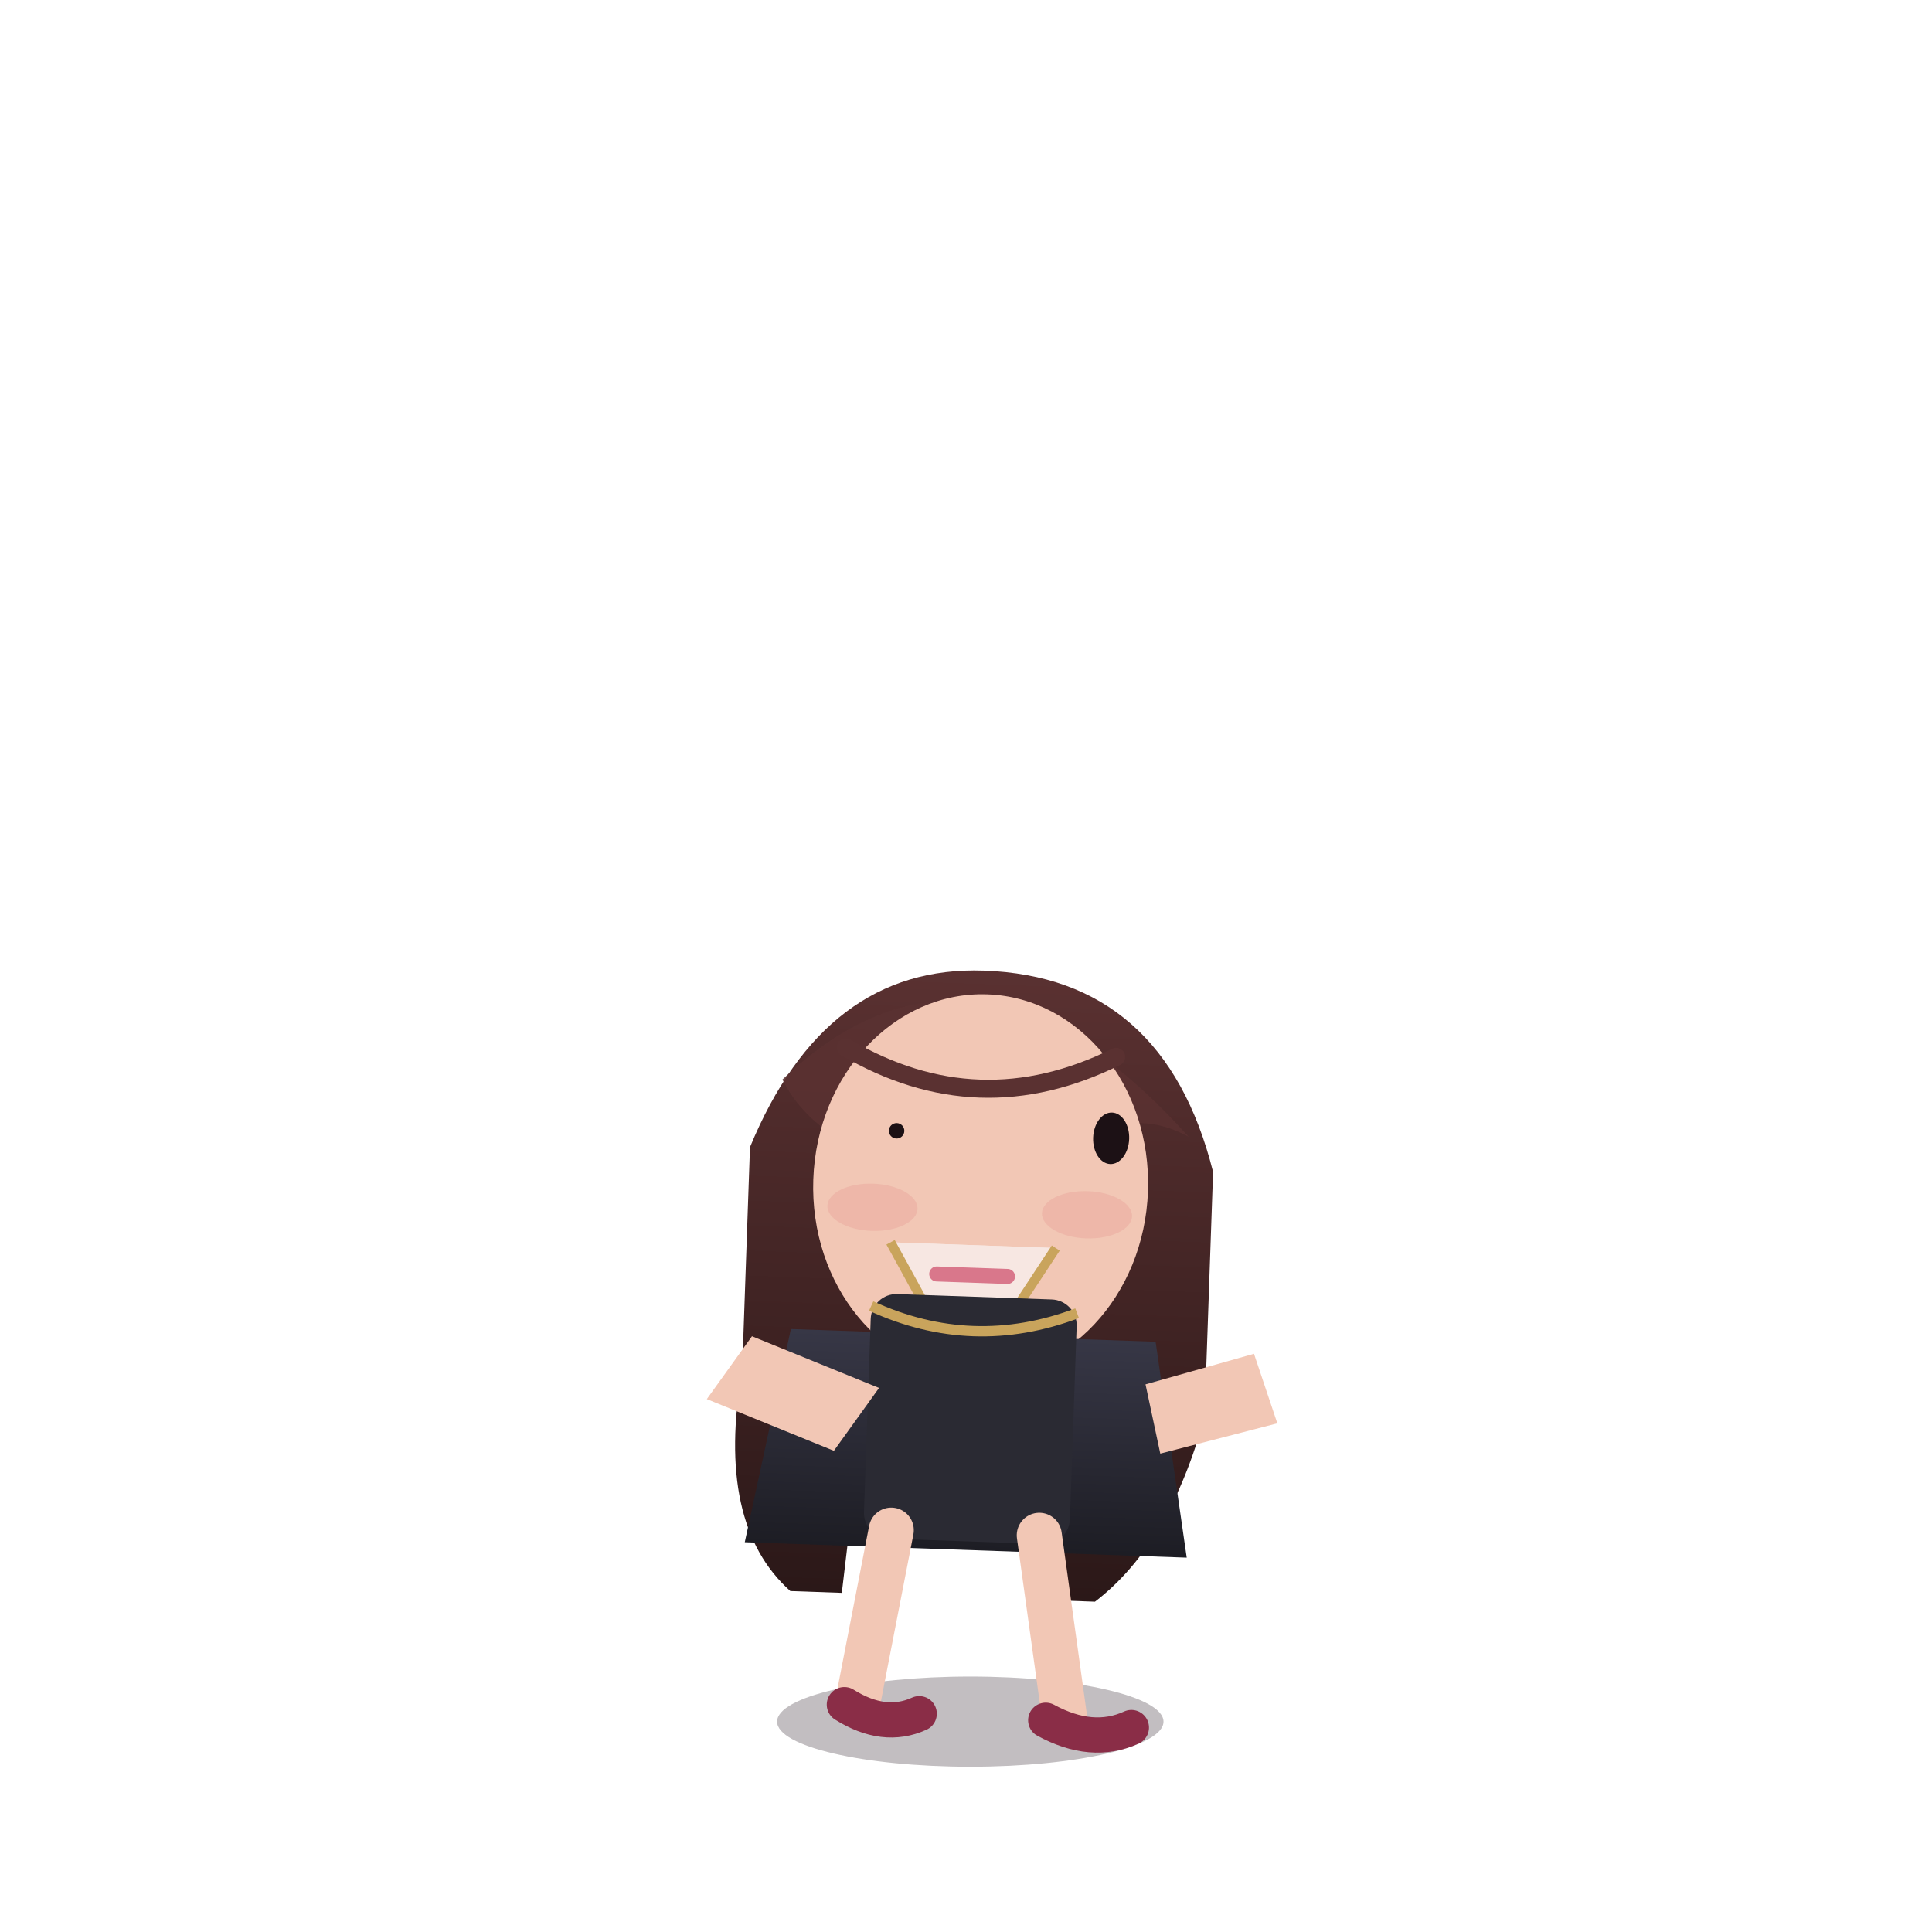
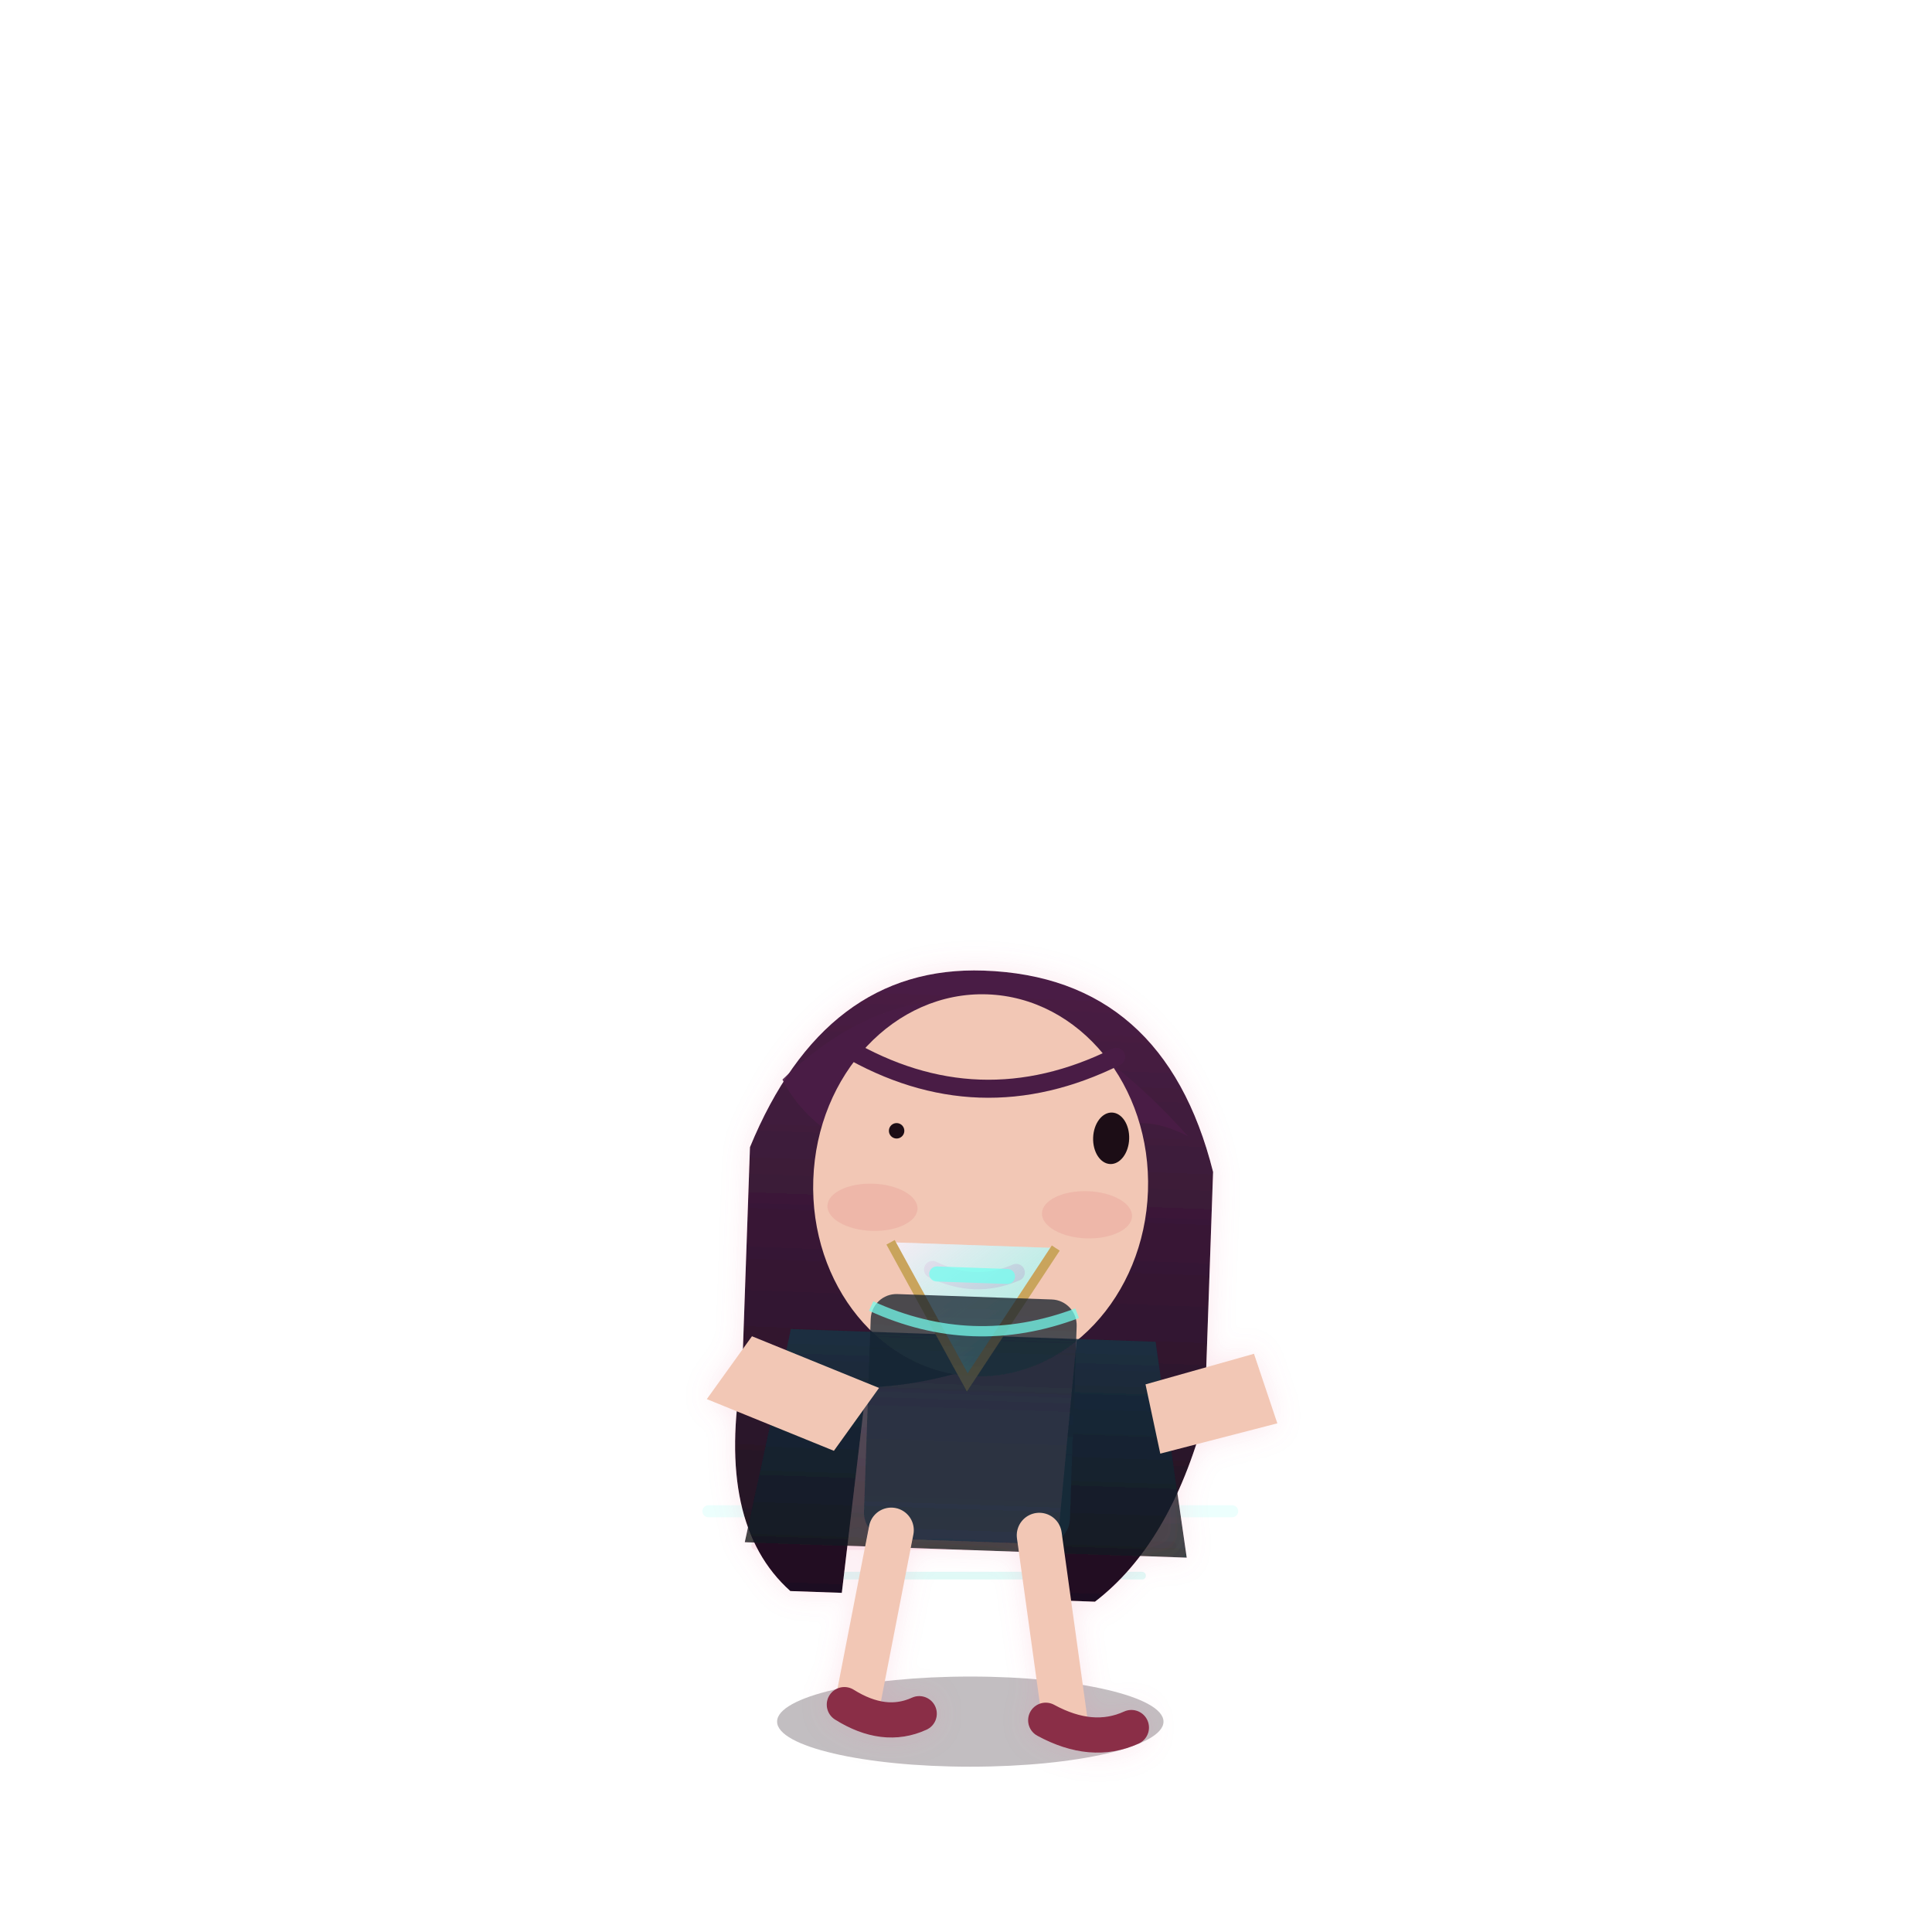
<svg xmlns="http://www.w3.org/2000/svg" viewBox="-15 -25 45 45" width="500" height="500">
  <defs>
    <linearGradient id="hair-grad" x1="0" y1="0" x2="0" y2="1">
-       <stop offset="0%" stop-color="#5A3131" />
-       <stop offset="100%" stop-color="#2B1818" />
+       <stop offset="0%" stop-color="#4A1F45" />
+       <stop offset="100%" stop-color="#1F1020" />
    </linearGradient>
    <linearGradient id="blazer-grad" x1="0" y1="0" x2="0" y2="1">
-       <stop offset="0%" stop-color="#373746" />
-       <stop offset="100%" stop-color="#1D1D24" />
+       <stop offset="0%" stop-color="#183343" />
+       <stop offset="100%" stop-color="#101A23" />
    </linearGradient>
+     <linearGradient id="blouse-grad" x1="0" y1="0" x2="1" y2="1">
+       <stop offset="0%" stop-color="#F8EFFA" stop-opacity="0.9" />
+       <stop offset="100%" stop-color="#74FFF0" stop-opacity="0.45" />
+     </linearGradient>
+     <linearGradient id="skirt-grad" x1="0" y1="0" x2="0" y2="1">
+       <stop offset="0%" stop-color="#141F2B" stop-opacity="0.9" />
+       <stop offset="100%" stop-color="#183343" stop-opacity="0.78" />
+     </linearGradient>
+     <filter id="glam-glow" x="-50%" y="-50%" width="200%" height="200%">
+       <feDropShadow dx="0" dy="0" stdDeviation="0.46" flood-color="#74FFF0" flood-opacity="0.22" />
+       <feDropShadow dx="0" dy="0" stdDeviation="0.32" flood-color="#F07AA4" flood-opacity="0.18" />
+     </filter>
    <style>
      .body-float { transform-origin: 7.5px 10px; animation: bodyFloat 3.8s infinite ease-in-out; }
      .hair-sway { transform-origin: 7.5px 4.5px; animation: hairSway 4.8s infinite ease-in-out; }
      .sparkle-pulse { animation: sparklePulse 1.8s infinite ease-in-out; }
      .alert-pop { animation: alertPop 0.9s infinite ease-in-out; }
      .sleep-breathe { transform-origin: 7.5px 10px; animation: sleepBreathe 4.6s infinite ease-in-out; }
      .mini-hover { animation: miniHover 2.6s infinite ease-in-out; }
      @keyframes bodyFloat {
        0%,100% { transform: translate(0,0); }
        50% { transform: translate(0,0.65px); }
      }
      @keyframes hairSway {
        0%,100% { transform: rotate(0deg); }
        50% { transform: rotate(-1.6deg); }
      }
      @keyframes sparklePulse {
        0%,100% { opacity: 0.65; transform: scale(1); }
        50% { opacity: 1; transform: scale(1.08); }
      }
      @keyframes alertPop {
        0%,100% { transform: translateY(0); }
        50% { transform: translateY(-0.7px); }
      }
      @keyframes sleepBreathe {
        0%,100% { transform: translate(0,0) scale(1,1); }
        50% { transform: translate(0,0.8px) scale(1.02,0.98); }
      }
      @keyframes miniHover {
        0%,100% { transform: translateY(0); }
        50% { transform: translateY(-0.8px); }
      }
    </style>
  </defs>
+   <g opacity="0.14">
+     <path d="M1.5 10.2 H13.7" stroke="#74FFF0" stroke-width="0.28" stroke-linecap="round" />
+     <path d="M2.6 11 H12.3" stroke="#F07AA4" stroke-width="0.2" stroke-linecap="round" />
+     <path d="M3.8 11.7 H11.6" stroke="#1ED7C8" stroke-width="0.18" stroke-linecap="round" />
+   </g>
  <g transform="translate(0 0) scale(1 1)">
    <ellipse cx="7.6" cy="15.1" rx="4.5" ry="1.05" fill="#24171F" opacity="0.28" />
  </g>
  <g>
-     <g transform="translate(0 0) rotate(2 7.5 9.5)" class="body-float">
+     <g transform="translate(0 0) rotate(2 7.5 9.5)" class="body-float" filter="url(#glam-glow)">
      <g class="hair-sway">
        <path d="M2.2 1.9 Q3.8 -2.4 7.5 -2.4 Q11.7 -2.4 13 2.1 L13 7.8 Q12.3 10.8 10.6 12.2 L9.6 12.2 L10 5.5 Q7.8 7.2 5.1 7.4 L4.7 12.2 L3.5 12.2 Q1.7 10.7 2.2 7.1 Z" fill="url(#hair-grad)" />
-         <path d="M2.9 0.3 Q7.2 -4.1 12.4 1.3 Q11.4 0.8 10.5 1.2 Q7.6 -1.6 4.4 1.7 Q3.4 1.2 2.9 0.3 Z" fill="#5A3131" opacity="0.88" />
+         <path d="M2.9 0.3 Q7.2 -4.1 12.4 1.3 Q11.4 0.8 10.5 1.2 Q7.6 -1.6 4.4 1.7 Q3.4 1.2 2.9 0.3 Z" fill="#4A1F45" opacity="0.88" />
      </g>
      <ellipse cx="7.6" cy="2.6" rx="3.9" ry="4.45" fill="#F2C7B5" />
      <ellipse cx="5.1" cy="3.2" rx="1.05" ry="0.55" fill="#E8A59B" opacity="0.45" />
      <ellipse cx="10.1" cy="3.2" rx="1.05" ry="0.55" fill="#E8A59B" opacity="0.45" />
      <g fill="#1C1115">
        <ellipse cx="5.6" cy="1.4" rx="0.18" ry="0.18" />
        <ellipse cx="10.6" cy="1.4" rx="0.42" ry="0.6" />
      </g>
-       <path d="M6.55 4.6 q1 0.45 1.95 0" stroke="#B84C67" stroke-width="0.4" fill="none" stroke-linecap="round" />
-       <path d="M4.35 -0.5 Q7.5 1.2 10.65 -0.5" stroke="#5A3131" stroke-width="0.42" fill="none" stroke-linecap="round" />
-       <path d="M3.3 6.1 L11.8 6.1 L12.7 11.1 L2.4 11.1 Z" fill="url(#blazer-grad)" />
-       <path d="M5.55 4 L7.45 7.2 L9.4 4" fill="#F7E7E2" />
-       <path d="M5.55 4 L7.45 7.2 L9.4 4" stroke="#C9A45C" stroke-width="0.22" fill="#F7E7E2" />
-       <path d="M6.65 4.7 H8.3" stroke="#D9778B" stroke-width="0.35" stroke-linecap="round" />
-       <rect x="5.15" y="5.2" width="4.8" height="5.7" rx="0.6" fill="#2A2A33" />
-       <path d="M5.15 5.5 Q7.55 6.5 9.95 5.5" stroke="#C9A45C" stroke-width="0.24" fill="none" />
+       <path d="M6.55 4.6 q1 0.45 1.95 0" stroke="#E04787" stroke-width="0.4" fill="none" stroke-linecap="round" />
+       <path d="M4.35 -0.5 Q7.5 1.2 10.65 -0.5" stroke="#4A1F45" stroke-width="0.42" fill="none" stroke-linecap="round" />
+       <path d="M3.3 6.1 L11.8 6.1 L12.7 11.1 L2.4 11.1 Z" fill="url(#blazer-grad)" fill-opacity="0.84" />
+       <path d="M5.55 4 L7.45 7.2 L9.4 4" fill="url(#blouse-grad)" fill-opacity="0.82" />
+       <path d="M5.55 4 L7.45 7.2 L9.4 4" stroke="#C9A45C" stroke-width="0.22" fill="url(#blouse-grad)" fill-opacity="0.78" />
+       <path d="M6.65 4.7 H8.3" stroke="#74FFF0" stroke-width="0.35" stroke-linecap="round" opacity="0.75" />
+       <rect x="5.15" y="5.2" width="4.8" height="5.7" rx="0.6" fill="url(#skirt-grad)" fill-opacity="0.84" />
+       <path d="M5.15 5.5 Q7.55 6.5 9.95 5.5" stroke="#74FFF0" stroke-width="0.24" fill="none" opacity="0.72" />
      <path d="M1.4 7.8 L4.4 8.9 L5.4 7.4 L2.4 6.3 Z" fill="#F2C7B5" />
      <path d="M12 8.7 L14.7 7.9 L14.1 6.3 L11.6 7.1 Z" fill="#F2C7B5" />
      <path d="M5.8 10.7 L5.15 14.8" stroke="#F2C7B5" stroke-width="1.05" stroke-linecap="round" />
      <path d="M9.25 10.7 L10 15" stroke="#F2C7B5" stroke-width="1.05" stroke-linecap="round" />
      <path d="M4.85 14.8 Q5.8 15.35 6.6 14.95" stroke="#8A2D47" stroke-width="0.82" stroke-linecap="round" />
      <path d="M9.55 15 Q10.65 15.55 11.55 15.1" stroke="#8A2D47" stroke-width="0.82" stroke-linecap="round" />
    </g>
  </g>
</svg>
